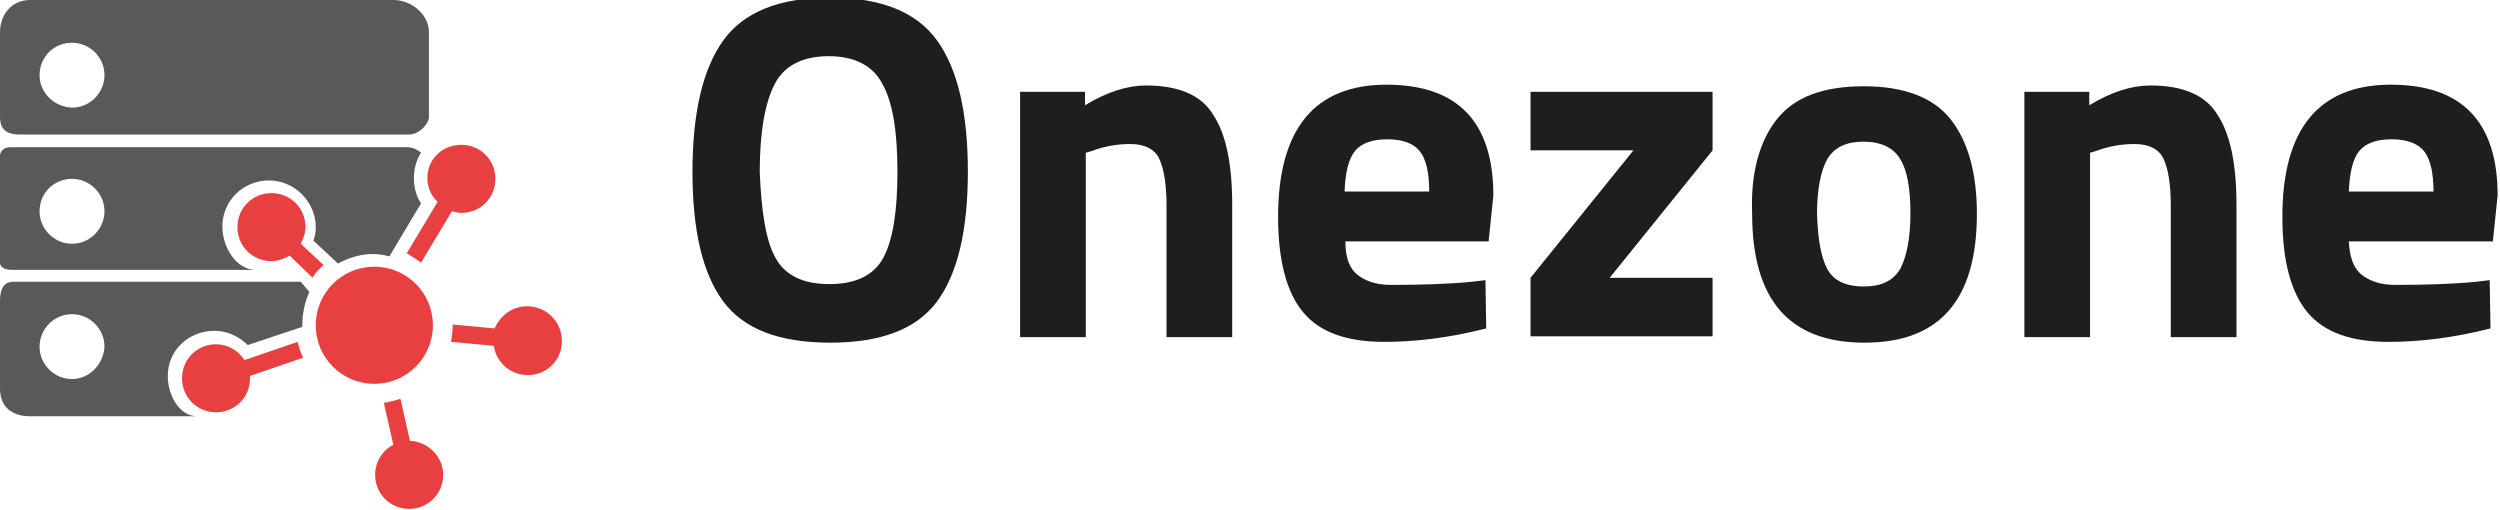
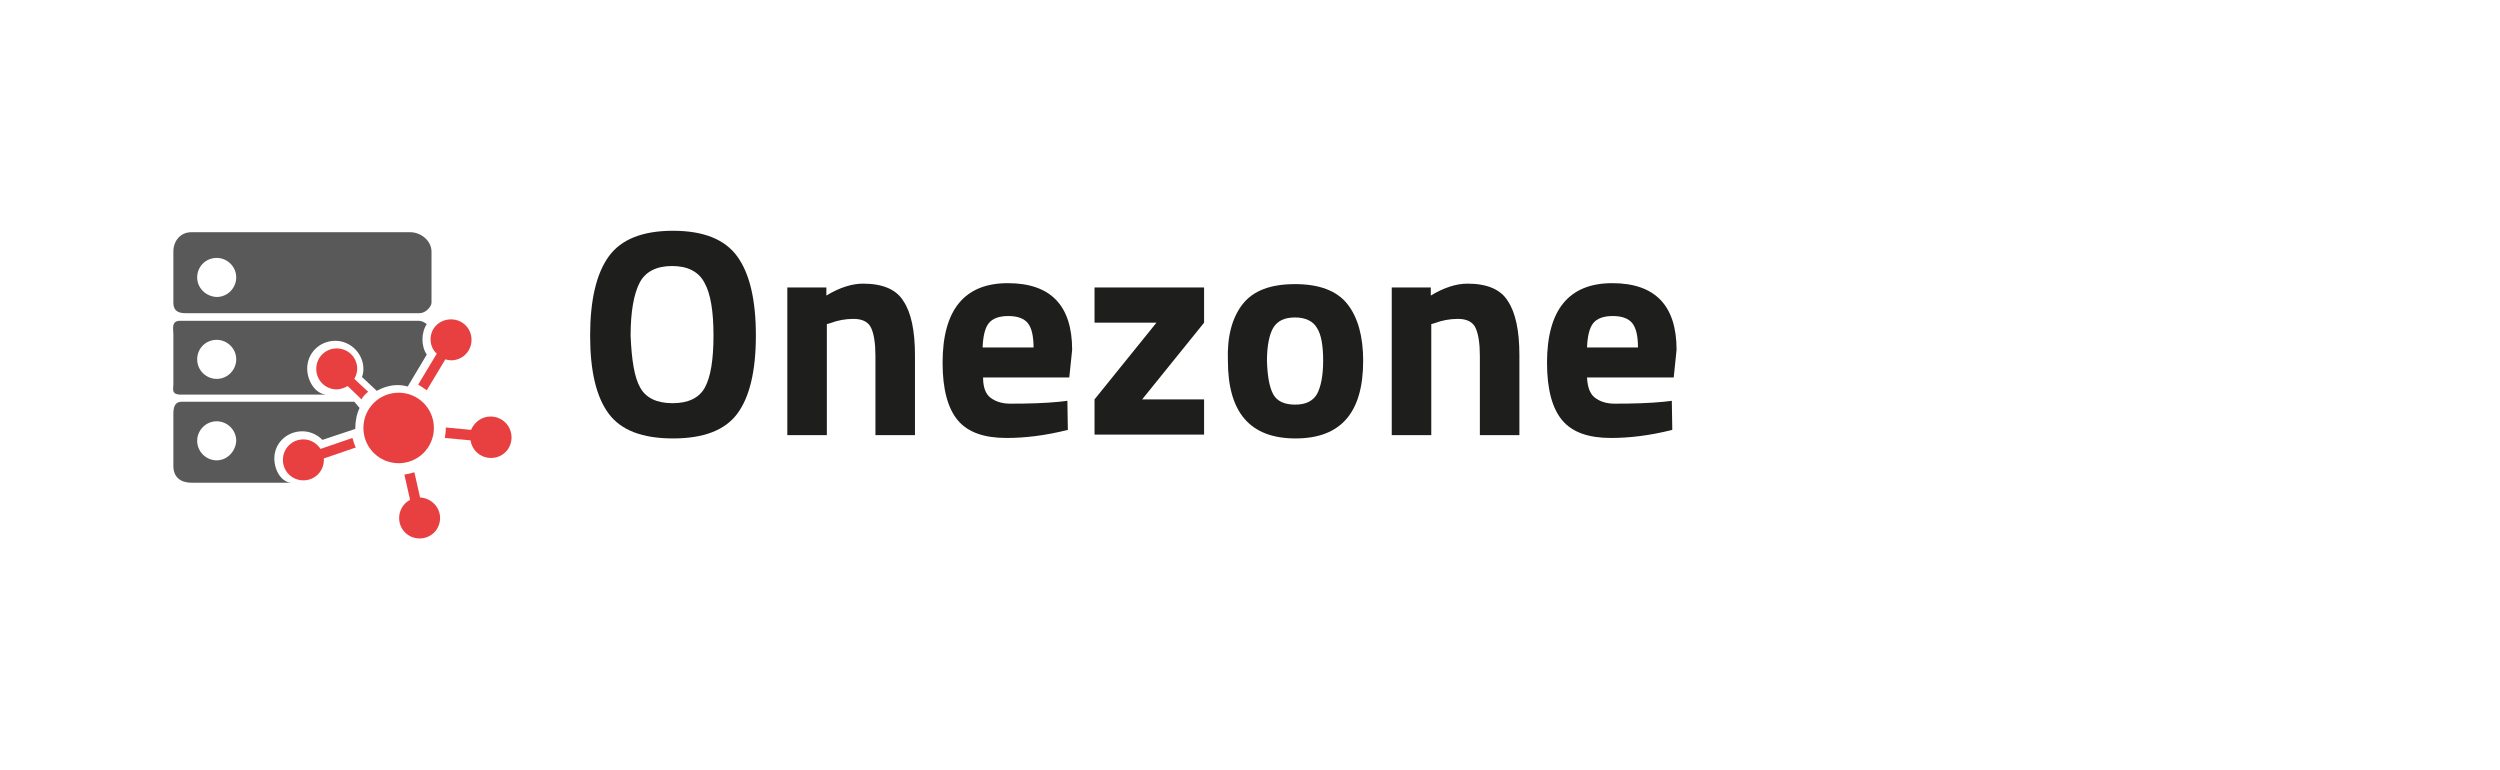
- <svg xmlns="http://www.w3.org/2000/svg" version="1.1" id="Warstwa_1" x="0px" y="0px" width="315.9px" height="64.4px" viewBox="0 0 315.9 64.4" style="enable-background:new 0 0 315.9 64.4;" xml:space="preserve">
-   <style type="text/css">
+ <svg xmlns="http://www.w3.org/2000/svg" version="1.1" id="Warstwa_1" x="0px" y="0px" width="260" height="80" viewBox="0 0 260 80" xml:space="preserve">
+   <defs id="defs45" />
+   <style type="text/css" id="style3">
	.st0{fill:#1E1E1C;}
	.st1{fill:#595959;}
	.st2{fill:#E84040;}
</style>
-   <g>
-     <path class="st0" d="M118.4,38.1c-2.6,3.5-7.1,5.2-13.5,5.2c-6.4,0-10.9-1.7-13.5-5.2c-2.6-3.5-3.9-8.9-3.9-16.4   c0-7.4,1.3-13,3.9-16.6c2.6-3.6,7.1-5.4,13.5-5.4c6.4,0,10.9,1.8,13.5,5.4c2.6,3.6,3.9,9.1,3.9,16.6   C122.3,29.1,121,34.6,118.4,38.1z M98,32.6c1.2,2.2,3.5,3.3,6.8,3.3c3.3,0,5.6-1.1,6.8-3.3c1.2-2.2,1.8-5.8,1.8-10.9   c0-5.1-0.6-8.8-1.9-11.1c-1.2-2.3-3.5-3.5-6.8-3.5c-3.3,0-5.6,1.2-6.8,3.5c-1.2,2.3-1.9,6-1.9,11.1C96.2,26.8,96.8,30.5,98,32.6z" />
-     <path class="st0" d="M137.2,42.6h-8.3v-31h8.2v1.7c2.8-1.7,5.4-2.5,7.7-2.5c4.1,0,7,1.2,8.5,3.7c1.6,2.4,2.4,6.2,2.4,11.3v16.8   h-8.3V26c0-2.6-0.3-4.6-0.9-5.9c-0.6-1.3-1.9-1.9-3.7-1.9c-1.7,0-3.3,0.3-4.9,0.9l-0.7,0.2V42.6z" />
-     <path class="st0" d="M171.5,34.7c1,0.8,2.4,1.3,4.2,1.3c3.8,0,7.3-0.1,10.3-0.4l1.7-0.2l0.1,6.1c-4.7,1.2-9,1.7-12.9,1.7   c-4.7,0-8.1-1.2-10.2-3.7c-2.1-2.5-3.2-6.5-3.2-12.1c0-11.1,4.6-16.7,13.7-16.7c9,0,13.5,4.7,13.5,14l-0.6,5.8H170   C170,32.5,170.5,33.9,171.5,34.7z M180.6,24.3c0-2.5-0.4-4.2-1.2-5.2c-0.8-1-2.2-1.5-4.1-1.5s-3.3,0.5-4.1,1.5   c-0.8,1-1.2,2.7-1.3,5.1H180.6z" />
-     <path class="st0" d="M193.4,19v-7.4h23V19l-13,16.1h13v7.4h-23v-7.4l13-16.1H193.4z" />
-     <path class="st0" d="M224.5,15.1c2.2-2.8,5.8-4.2,11-4.2c5.1,0,8.8,1.4,11,4.2c2.2,2.8,3.3,6.8,3.3,11.9c0,10.9-4.7,16.3-14.2,16.3   c-9.5,0-14.2-5.4-14.2-16.3C221.2,21.9,222.3,17.9,224.5,15.1z M230.9,34c0.8,1.5,2.4,2.2,4.6,2.2c2.2,0,3.7-0.7,4.6-2.2   c0.8-1.5,1.3-3.8,1.3-7c0-3.2-0.4-5.5-1.3-6.9c-0.8-1.4-2.4-2.2-4.6-2.2c-2.2,0-3.7,0.7-4.6,2.2c-0.8,1.4-1.3,3.8-1.3,6.9   C229.7,30.2,230.1,32.5,230.9,34z" />
-     <path class="st0" d="M264.1,42.6h-8.3v-31h8.2v1.7c2.8-1.7,5.4-2.5,7.7-2.5c4.1,0,7,1.2,8.5,3.7c1.6,2.4,2.4,6.2,2.4,11.3v16.8   h-8.3V26c0-2.6-0.3-4.6-0.9-5.9c-0.6-1.3-1.9-1.9-3.7-1.9c-1.7,0-3.3,0.3-4.9,0.9l-0.7,0.2V42.6z" />
-     <path class="st0" d="M298.4,34.7c1,0.8,2.4,1.3,4.2,1.3c3.8,0,7.3-0.1,10.3-0.4l1.7-0.2l0.1,6.1c-4.7,1.2-9,1.7-12.9,1.7   c-4.7,0-8.1-1.2-10.2-3.7c-2.1-2.5-3.2-6.5-3.2-12.1c0-11.1,4.6-16.7,13.7-16.7c9,0,13.5,4.7,13.5,14l-0.6,5.8h-18.2   C296.9,32.5,297.4,33.9,298.4,34.7z M307.5,24.3c0-2.5-0.4-4.2-1.2-5.2c-0.8-1-2.2-1.5-4.1-1.5s-3.3,0.5-4.1,1.5   c-0.8,1-1.2,2.7-1.3,5.1H307.5z" />
-   </g>
-   <g>
-     <path class="st1" d="M2.5,17h49.2c1.3,0,2.5-1.4,2.5-2.2V4.1c0-2.3-2.2-4.1-4.5-4.1H3.8C1.5,0,0,1.8,0,4.1v10.6   C0,15.7,0.2,17,2.5,17z M9.1,5.4c2.2,0,4.1,1.8,4.1,4.1c0,2.2-1.8,4.1-4.1,4.1C6.8,13.5,5,11.7,5,9.5C5,7.2,6.8,5.4,9.1,5.4z" />
-     <path class="st1" d="M0,32c0,0.9-0.5,2.1,1.6,2.1h30.7c-2.4,0-4.2-2.8-4.2-5.5c0-3.2,2.6-5.8,5.9-5.8c3.2,0,5.9,2.7,5.9,5.9   c0,0.6-0.1,1.2-0.3,1.7l3.1,2.9c1.3-0.7,2.8-1.2,4.4-1.2c0.7,0,1.4,0.1,2.1,0.3l4-6.7c-0.6-0.9-0.9-2-0.9-3.2   c0-1.1,0.3-2.3,0.9-3.2c-0.4-0.3-0.9-0.7-1.8-0.7H1.4c-1.9,0-1.4,1.8-1.4,2.7V32z M9.1,22.6c2.2,0,4.1,1.8,4.1,4.1   c0,2.2-1.8,4.1-4.1,4.1c-2.2,0-4.1-1.8-4.1-4.1C5,24.4,6.8,22.6,9.1,22.6z" />
-     <path class="st1" d="M21.2,47.5c0-3.2,2.6-5.7,5.9-5.7c1.6,0,3.1,0.7,4.2,1.8l6.9-2.3c0-0.1,0-0.1,0-0.2c0-1.4,0.3-3,0.9-4.2   L38,35.6H1.7c-1.8,0-1.7,2-1.7,2.9v10.6c0,2.3,1.5,3.5,3.8,3.5h21.1C22.7,52.6,21.2,50,21.2,47.5z M9.1,47.9C6.8,47.9,5,46,5,43.8   c0-2.2,1.8-4.1,4.1-4.1c2.2,0,4.1,1.8,4.1,4.1C13.1,46,11.3,47.9,9.1,47.9z" />
-   </g>
-   <g>
-     <path class="st2" d="M40.9,33.5L38,30.8c0.3-0.6,0.6-1.3,0.6-2.1c0-2.4-1.9-4.3-4.3-4.3s-4.3,1.9-4.3,4.3c0,2.4,1.9,4.3,4.3,4.3   c0.8,0,1.6-0.3,2.3-0.7l2.9,2.8C39.8,34.5,40.3,34,40.9,33.5L40.9,33.5z M40.9,33.5" />
-     <path class="st2" d="M53.2,33.2l3.9-6.5c0.4,0.1,0.8,0.2,1.2,0.2c2.4,0,4.3-1.9,4.3-4.3c0-2.4-1.9-4.3-4.3-4.3S54,20.1,54,22.5   c0,1.2,0.5,2.3,1.3,3l-3.9,6.5C52,32.4,52.7,32.8,53.2,33.2L53.2,33.2z M53.2,33.2" />
-     <path class="st2" d="M66.6,38.7c-1.9,0-3.4,1.2-4.1,2.8L57.2,41c0,0,0,0.1,0,0.1c0,0.7-0.1,1.4-0.2,2.1l5.4,0.5   c0.3,2.1,2.1,3.7,4.3,3.7c2.4,0,4.3-1.9,4.3-4.3C71,40.6,69,38.7,66.6,38.7L66.6,38.7z M66.6,38.7" />
-     <path class="st2" d="M51.8,55.7l-1.2-5.3c-0.7,0.2-1.4,0.4-2.1,0.5l1.2,5.3c-1.4,0.7-2.3,2.2-2.3,3.8c0,2.4,1.9,4.3,4.3,4.3   c2.4,0,4.3-1.9,4.3-4.3C56,57.7,54.1,55.8,51.8,55.7L51.8,55.7z M51.8,55.7" />
-     <path class="st2" d="M37.6,43.2l-6.7,2.3c-0.8-1.2-2.1-2-3.6-2c-2.4,0-4.3,1.9-4.3,4.3c0,2.4,1.9,4.3,4.3,4.3s4.3-1.9,4.3-4.3   c0-0.1,0-0.2,0-0.3l6.7-2.3C38,44.6,37.8,43.9,37.6,43.2L37.6,43.2z M37.6,43.2" />
-     <path class="st2" d="M54.7,41.1c0,4.1-3.3,7.4-7.4,7.4c-4.1,0-7.4-3.3-7.4-7.4c0-4.1,3.3-7.4,7.4-7.4C51.4,33.7,54.7,37,54.7,41.1   L54.7,41.1z M54.7,41.1" />
+   <g id="g4175" transform="matrix(0.495356,0,0,0.495356,18.02945,24.14861)">
+     <g id="g5">
+       <path id="path7" d="m 118.4,38.1 c -2.6,3.5 -7.1,5.2 -13.5,5.2 -6.4,0 -10.9,-1.7 -13.5,-5.2 -2.6,-3.5 -3.9,-8.9 -3.9,-16.4 0,-7.4 1.3,-13 3.9,-16.6 2.6,-3.6 7.1,-5.4 13.5,-5.4 6.4,0 10.9,1.8 13.5,5.4 2.6,3.6 3.9,9.1 3.9,16.6 0,7.4 -1.3,12.9 -3.9,16.4 z M 98,32.6 c 1.2,2.2 3.5,3.3 6.8,3.3 3.3,0 5.6,-1.1 6.8,-3.3 1.2,-2.2 1.8,-5.8 1.8,-10.9 0,-5.1 -0.6,-8.8 -1.9,-11.1 -1.2,-2.3 -3.5,-3.5 -6.8,-3.5 -3.3,0 -5.6,1.2 -6.8,3.5 -1.2,2.3 -1.9,6 -1.9,11.1 0.2,5.1 0.8,8.8 2,10.9 z" class="st0" style="fill:#1e1e1c" />
+       <path id="path9" d="m 137.2,42.6 -8.3,0 0,-31 8.2,0 0,1.7 c 2.8,-1.7 5.4,-2.5 7.7,-2.5 4.1,0 7,1.2 8.5,3.7 1.6,2.4 2.4,6.2 2.4,11.3 l 0,16.8 -8.3,0 0,-16.6 c 0,-2.6 -0.3,-4.6 -0.9,-5.9 -0.6,-1.3 -1.9,-1.9 -3.7,-1.9 -1.7,0 -3.3,0.3 -4.9,0.9 l -0.7,0.2 0,23.3 z" class="st0" style="fill:#1e1e1c" />
+       <path id="path11" d="m 171.5,34.7 c 1,0.8 2.4,1.3 4.2,1.3 3.8,0 7.3,-0.1 10.3,-0.4 l 1.7,-0.2 0.1,6.1 c -4.7,1.2 -9,1.7 -12.9,1.7 -4.7,0 -8.1,-1.2 -10.2,-3.7 -2.1,-2.5 -3.2,-6.5 -3.2,-12.1 0,-11.1 4.6,-16.7 13.7,-16.7 9,0 13.5,4.7 13.5,14 l -0.6,5.8 -18.1,0 c 0,2 0.5,3.4 1.5,4.2 z m 9.1,-10.4 c 0,-2.5 -0.4,-4.2 -1.2,-5.2 -0.8,-1 -2.2,-1.5 -4.1,-1.5 -1.9,0 -3.3,0.5 -4.1,1.5 -0.8,1 -1.2,2.7 -1.3,5.1 l 10.7,0 z" class="st0" style="fill:#1e1e1c" />
+       <path id="path13" d="m 193.4,19 0,-7.4 23,0 0,7.4 -13,16.1 13,0 0,7.4 -23,0 0,-7.4 13,-16.1 -13,0 z" class="st0" style="fill:#1e1e1c" />
+       <path id="path15" d="m 224.5,15.1 c 2.2,-2.8 5.8,-4.2 11,-4.2 5.1,0 8.8,1.4 11,4.2 2.2,2.8 3.3,6.8 3.3,11.9 0,10.9 -4.7,16.3 -14.2,16.3 -9.5,0 -14.2,-5.4 -14.2,-16.3 -0.2,-5.1 0.9,-9.1 3.1,-11.9 z m 6.4,18.9 c 0.8,1.5 2.4,2.2 4.6,2.2 2.2,0 3.7,-0.7 4.6,-2.2 0.8,-1.5 1.3,-3.8 1.3,-7 0,-3.2 -0.4,-5.5 -1.3,-6.9 -0.8,-1.4 -2.4,-2.2 -4.6,-2.2 -2.2,0 -3.7,0.7 -4.6,2.2 -0.8,1.4 -1.3,3.8 -1.3,6.9 0.1,3.2 0.5,5.5 1.3,7 z" class="st0" style="fill:#1e1e1c" />
+       <path id="path17" d="m 264.1,42.6 -8.3,0 0,-31 8.2,0 0,1.7 c 2.8,-1.7 5.4,-2.5 7.7,-2.5 4.1,0 7,1.2 8.5,3.7 1.6,2.4 2.4,6.2 2.4,11.3 l 0,16.8 -8.3,0 0,-16.6 c 0,-2.6 -0.3,-4.6 -0.9,-5.9 -0.6,-1.3 -1.9,-1.9 -3.7,-1.9 -1.7,0 -3.3,0.3 -4.9,0.9 l -0.7,0.2 0,23.3 z" class="st0" style="fill:#1e1e1c" />
+       <path id="path19" d="m 298.4,34.7 c 1,0.8 2.4,1.3 4.2,1.3 3.8,0 7.3,-0.1 10.3,-0.4 l 1.7,-0.2 0.1,6.1 c -4.7,1.2 -9,1.7 -12.9,1.7 -4.7,0 -8.1,-1.2 -10.2,-3.7 -2.1,-2.5 -3.2,-6.5 -3.2,-12.1 0,-11.1 4.6,-16.7 13.7,-16.7 9,0 13.5,4.7 13.5,14 l -0.6,5.8 -18.2,0 c 0.1,2 0.6,3.4 1.6,4.2 z m 9.1,-10.4 c 0,-2.5 -0.4,-4.2 -1.2,-5.2 -0.8,-1 -2.2,-1.5 -4.1,-1.5 -1.9,0 -3.3,0.5 -4.1,1.5 -0.8,1 -1.2,2.7 -1.3,5.1 l 10.7,0 z" class="st0" style="fill:#1e1e1c" />
+     </g>
+     <g id="g21">
+       <path id="path23" d="m 2.5,17 49.2,0 c 1.3,0 2.5,-1.4 2.5,-2.2 l 0,-10.7 C 54.2,1.8 52,0 49.7,0 L 3.8,0 C 1.5,0 0,1.8 0,4.1 l 0,10.6 c 0,1 0.2,2.3 2.5,2.3 z M 9.1,5.4 c 2.2,0 4.1,1.8 4.1,4.1 0,2.2 -1.8,4.1 -4.1,4.1 C 6.8,13.5 5,11.7 5,9.5 5,7.2 6.8,5.4 9.1,5.4 Z" class="st1" style="fill:#595959" />
+       <path id="path25" d="m 0,32 c 0,0.9 -0.5,2.1 1.6,2.1 l 30.7,0 c -2.4,0 -4.2,-2.8 -4.2,-5.5 0,-3.2 2.6,-5.8 5.9,-5.8 3.2,0 5.9,2.7 5.9,5.9 0,0.6 -0.1,1.2 -0.3,1.7 l 3.1,2.9 c 1.3,-0.7 2.8,-1.2 4.4,-1.2 0.7,0 1.4,0.1 2.1,0.3 l 4,-6.7 c -0.6,-0.9 -0.9,-2 -0.9,-3.2 0,-1.1 0.3,-2.3 0.9,-3.2 -0.4,-0.3 -0.9,-0.7 -1.8,-0.7 l -50,0 C -0.5,18.6 0,20.4 0,21.3 L 0,32 Z m 9.1,-9.4 c 2.2,0 4.1,1.8 4.1,4.1 0,2.2 -1.8,4.1 -4.1,4.1 C 6.9,30.8 5,29 5,26.7 5,24.4 6.8,22.6 9.1,22.6 Z" class="st1" style="fill:#595959" />
+       <path id="path27" d="m 21.2,47.5 c 0,-3.2 2.6,-5.7 5.9,-5.7 1.6,0 3.1,0.7 4.2,1.8 l 6.9,-2.3 c 0,-0.1 0,-0.1 0,-0.2 0,-1.4 0.3,-3 0.9,-4.2 L 38,35.6 1.7,35.6 c -1.8,0 -1.7,2 -1.7,2.9 l 0,10.6 c 0,2.3 1.5,3.5 3.8,3.5 l 21.1,0 c -2.2,0 -3.7,-2.6 -3.7,-5.1 z M 9.1,47.9 C 6.8,47.9 5,46 5,43.8 c 0,-2.2 1.8,-4.1 4.1,-4.1 2.2,0 4.1,1.8 4.1,4.1 -0.1,2.2 -1.9,4.1 -4.1,4.1 z" class="st1" style="fill:#595959" />
+     </g>
+     <g id="g29">
+       <path id="path31" d="M 40.9,33.5 38,30.8 c 0.3,-0.6 0.6,-1.3 0.6,-2.1 0,-2.4 -1.9,-4.3 -4.3,-4.3 -2.4,0 -4.3,1.9 -4.3,4.3 0,2.4 1.9,4.3 4.3,4.3 0.8,0 1.6,-0.3 2.3,-0.7 l 2.9,2.8 c 0.3,-0.6 0.8,-1.1 1.4,-1.6 l 0,0 z m 0,0" class="st2" style="fill:#e84040" />
+       <path id="path33" d="m 53.2,33.2 3.9,-6.5 c 0.4,0.1 0.8,0.2 1.2,0.2 2.4,0 4.3,-1.9 4.3,-4.3 0,-2.4 -1.9,-4.3 -4.3,-4.3 -2.4,0 -4.3,1.8 -4.3,4.2 0,1.2 0.5,2.3 1.3,3 L 51.4,32 c 0.6,0.4 1.3,0.8 1.8,1.2 l 0,0 z m 0,0" class="st2" style="fill:#e84040" />
+       <path id="path35" d="m 66.6,38.7 c -1.9,0 -3.4,1.2 -4.1,2.8 L 57.2,41 c 0,0 0,0.1 0,0.1 0,0.7 -0.1,1.4 -0.2,2.1 l 5.4,0.5 c 0.3,2.1 2.1,3.7 4.3,3.7 2.4,0 4.3,-1.9 4.3,-4.3 0,-2.5 -2,-4.4 -4.4,-4.4 l 0,0 z m 0,0" class="st2" style="fill:#e84040" />
+       <path id="path37" d="m 51.8,55.7 -1.2,-5.3 c -0.7,0.2 -1.4,0.4 -2.1,0.5 l 1.2,5.3 c -1.4,0.7 -2.3,2.2 -2.3,3.8 0,2.4 1.9,4.3 4.3,4.3 2.4,0 4.3,-1.9 4.3,-4.3 0,-2.3 -1.9,-4.2 -4.2,-4.3 l 0,0 z m 0,0" class="st2" style="fill:#e84040" />
+       <path id="path39" d="m 37.6,43.2 -6.7,2.3 c -0.8,-1.2 -2.1,-2 -3.6,-2 -2.4,0 -4.3,1.9 -4.3,4.3 0,2.4 1.9,4.3 4.3,4.3 2.4,0 4.3,-1.9 4.3,-4.3 0,-0.1 0,-0.2 0,-0.3 l 6.7,-2.3 c -0.3,-0.6 -0.5,-1.3 -0.7,-2 l 0,0 z m 0,0" class="st2" style="fill:#e84040" />
+       <path id="path41" d="m 54.7,41.1 c 0,4.1 -3.3,7.4 -7.4,7.4 -4.1,0 -7.4,-3.3 -7.4,-7.4 0,-4.1 3.3,-7.4 7.4,-7.4 4.1,0 7.4,3.3 7.4,7.4 l 0,0 z m 0,0" class="st2" style="fill:#e84040" />
+     </g>
  </g>
</svg>
